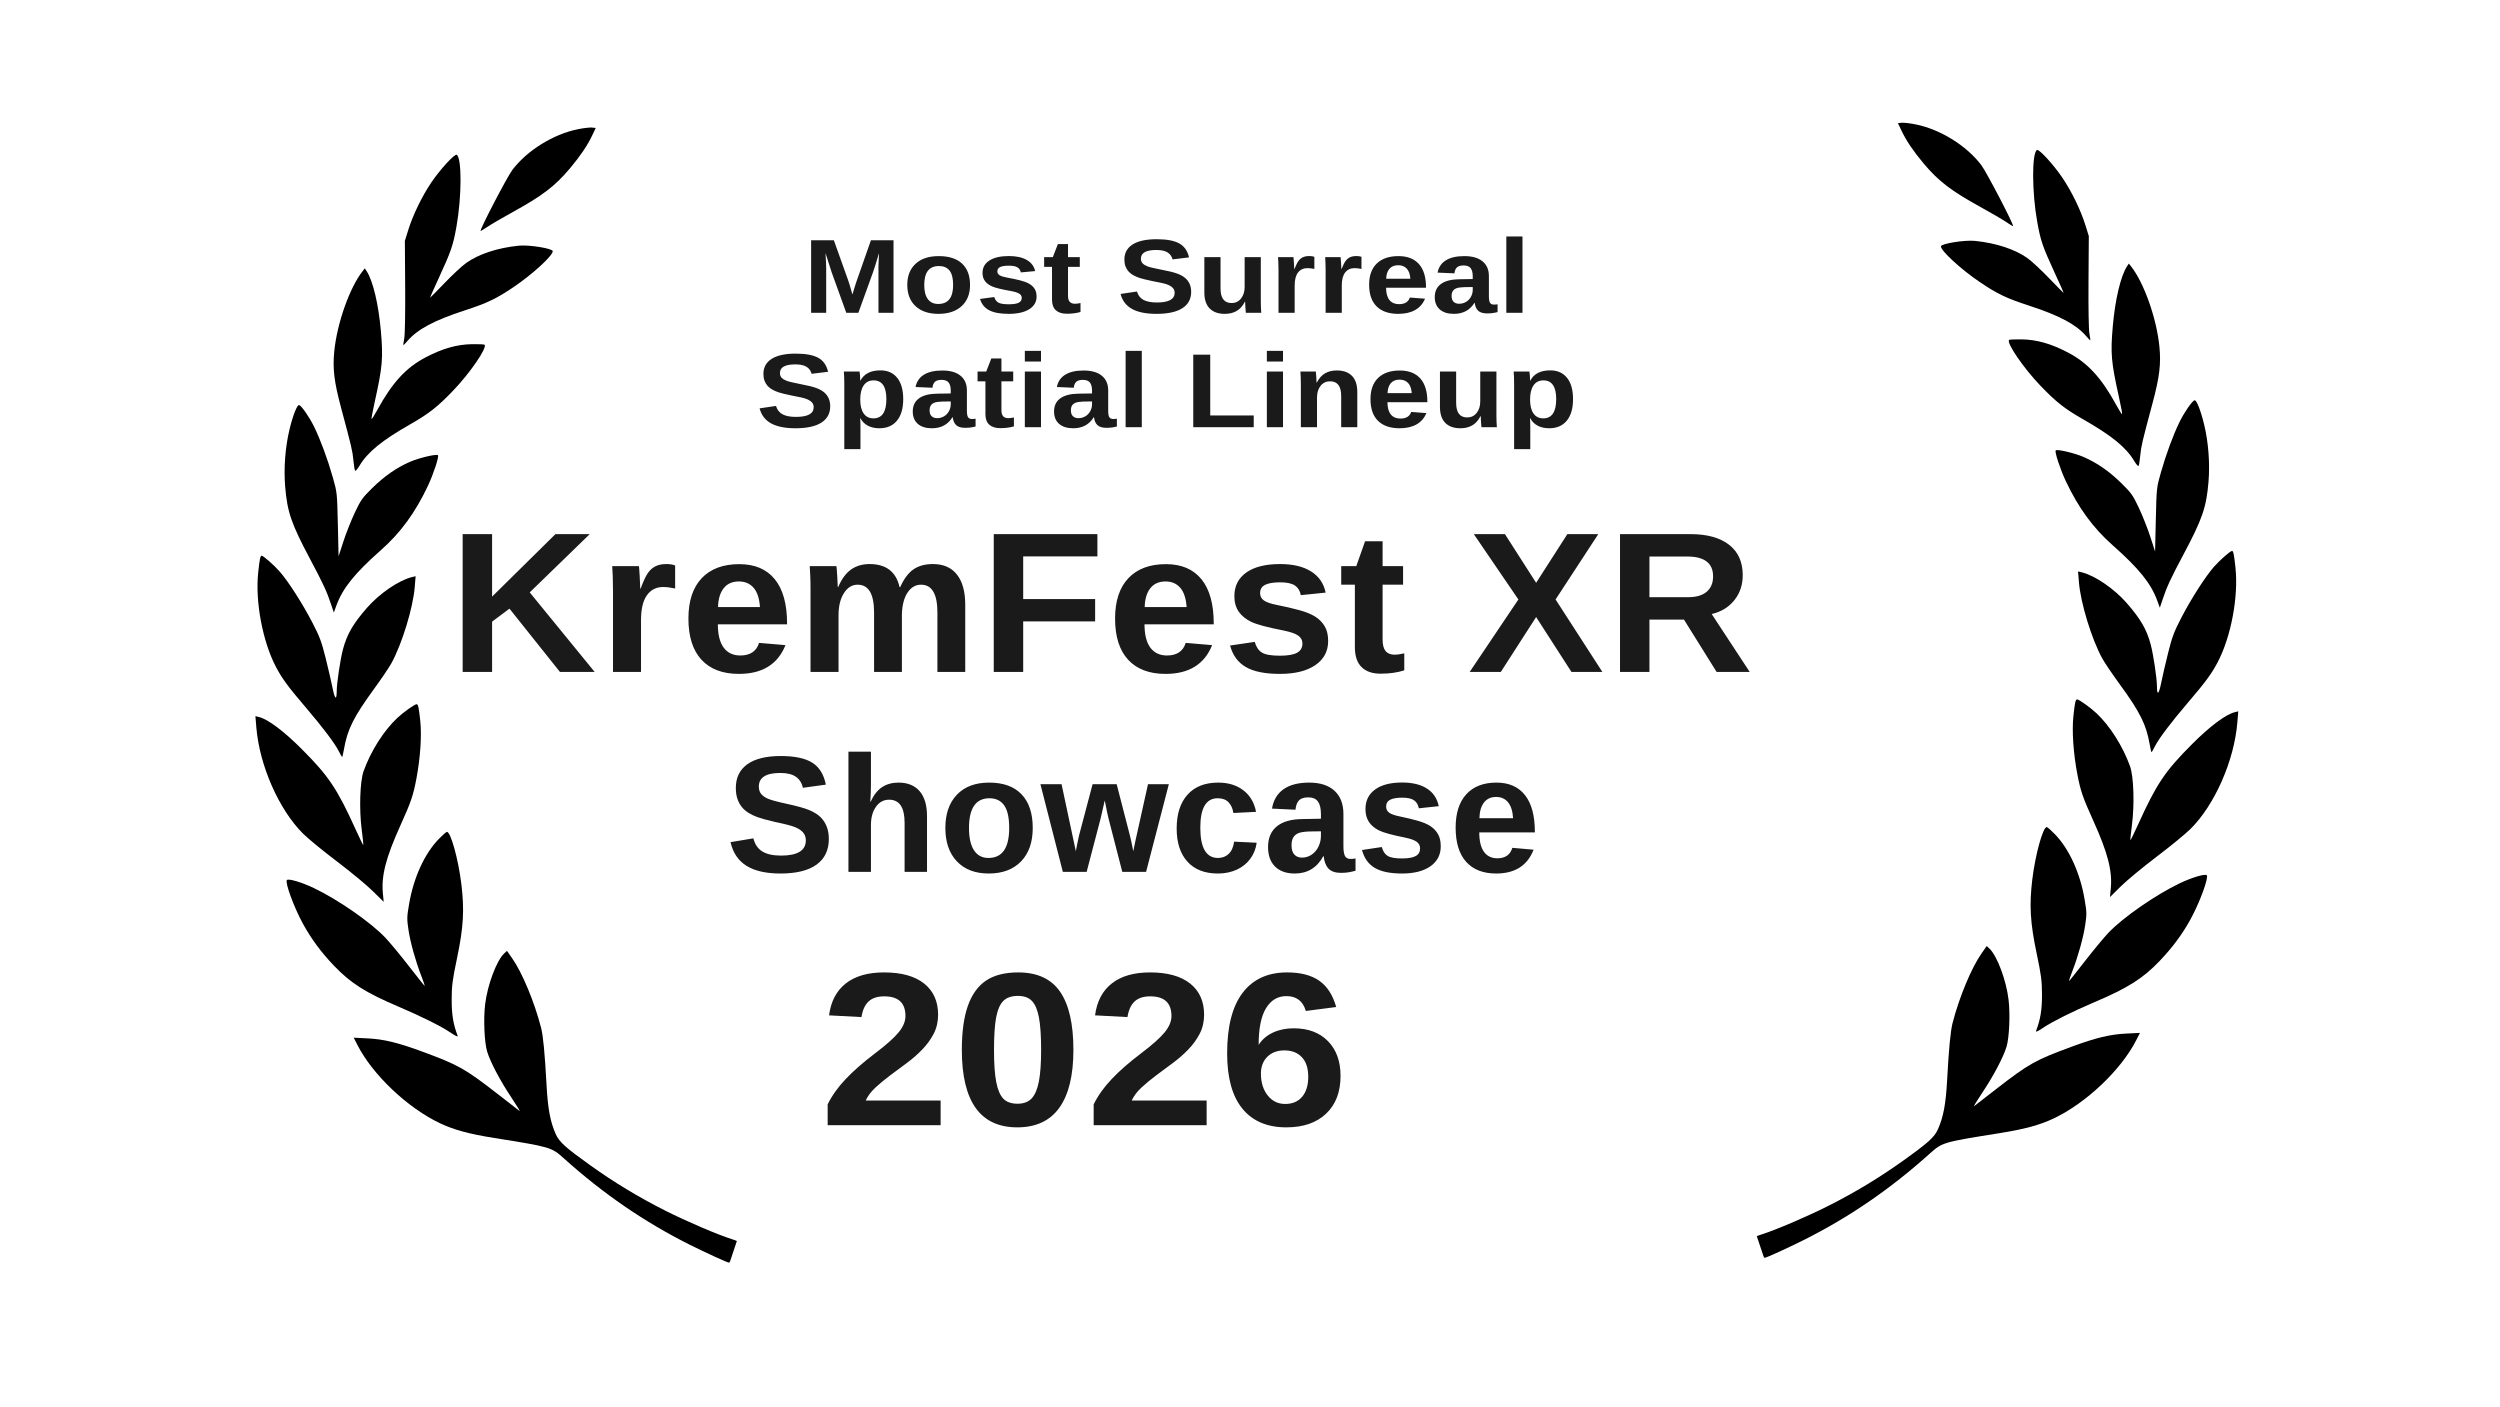
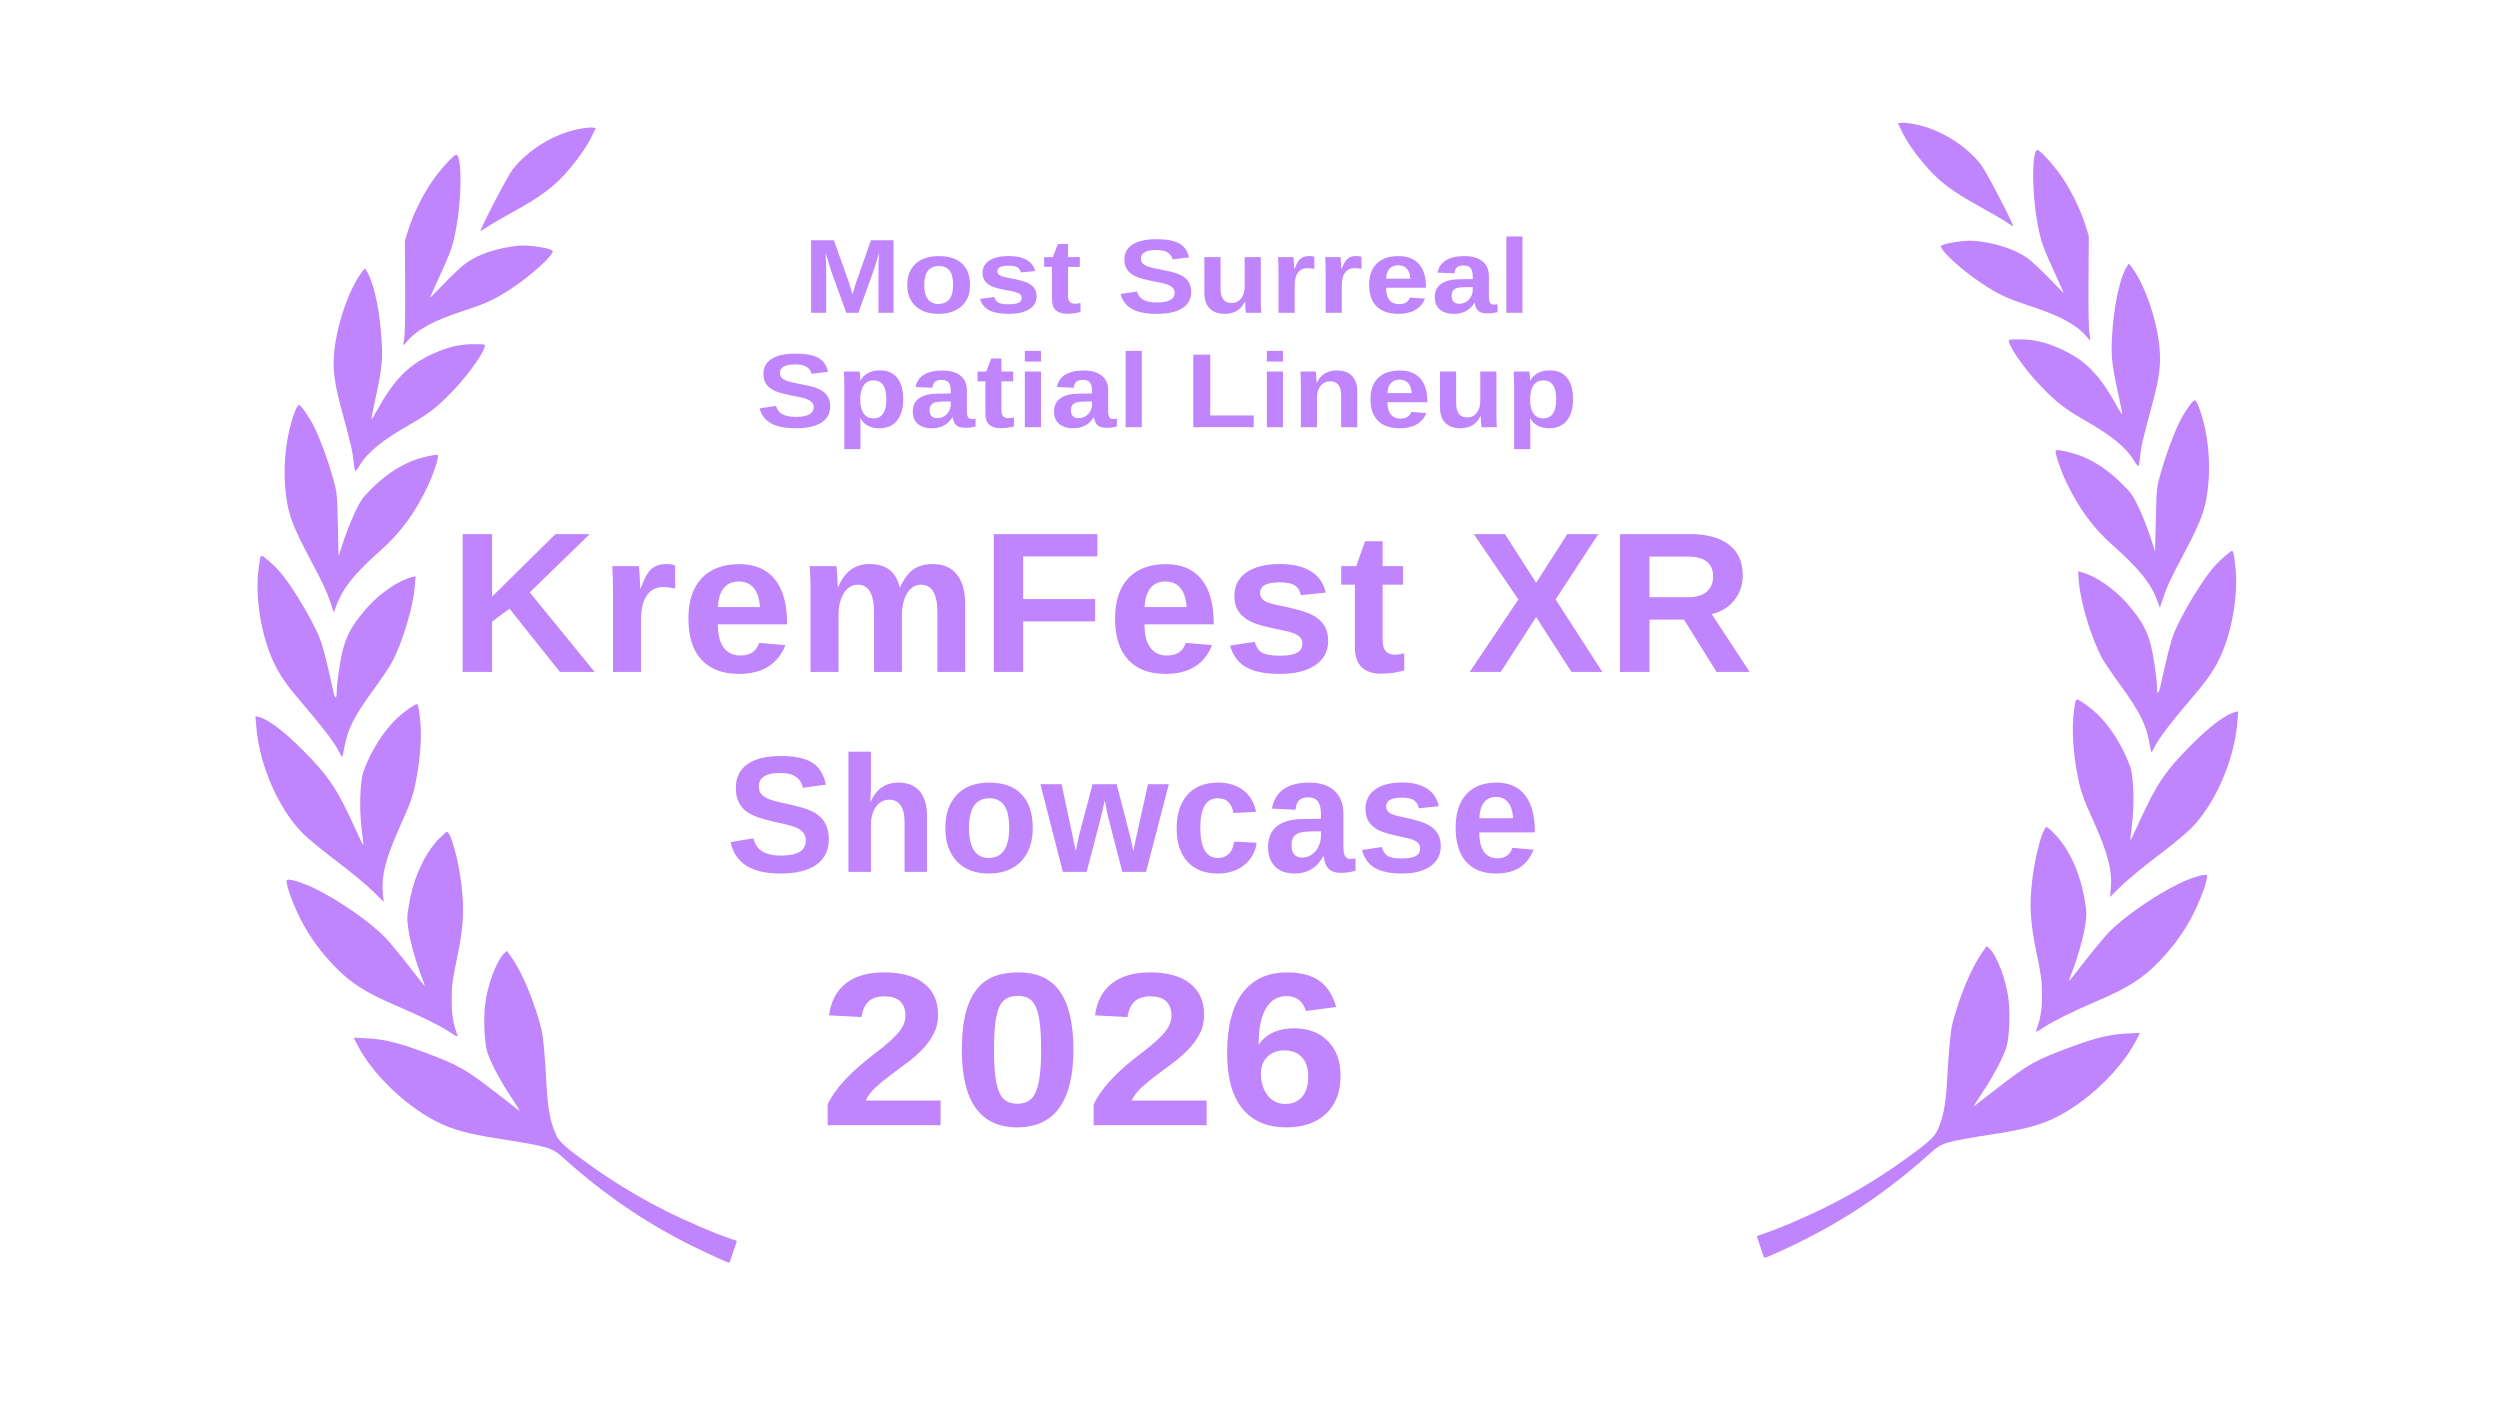
<svg xmlns="http://www.w3.org/2000/svg" width="1280" height="720" viewBox="0 0 1280 720" version="1.1" id="svg1" xml:space="preserve">
  <defs id="defs1">
    <rect x="432" y="80" width="176" height="112" id="rect3" />
  </defs>
  <g id="layer1">
-     <text xml:space="preserve" style="font-weight:900;font-size:57.058px;line-height:0px;font-family:Arial;-inkscape-font-specification:'Arial Heavy';text-align:center;letter-spacing:0.611px;writing-mode:lr-tb;direction:ltr;text-anchor:middle;fill:#1a1a1a;stroke-width:0.842" x="605.683" y="169.344" id="text2" transform="scale(1.057315,0.9457917)">
-       <tspan id="tspan1" x="605.988" y="169.344" style="fill:#1a1a1a;stroke-width:0.842">Most Surreal</tspan>
+     <text xml:space="preserve" style="font-weight:900;font-size:57.058px;line-height:0px;font-family:Arial;-inkscape-font-specification:'Arial Heavy';text-align:center;letter-spacing:0.611px;writing-mode:lr-tb;direction:ltr;text-anchor:middle;fill:#c084fc;stroke-width:0.842" x="605.683" y="169.344" id="text2" transform="scale(1.057315,0.9457917)">
+       <tspan id="tspan1" x="605.988" y="169.344" style="fill:#c084fc;stroke-width:0.842">Most Surreal</tspan>
    </text>
-     <text xml:space="preserve" style="font-weight:900;font-size:103.578px;line-height:0px;font-family:Arial;-inkscape-font-specification:'Arial Heavy';text-align:center;letter-spacing:1.109px;writing-mode:lr-tb;direction:ltr;text-anchor:middle;fill:#1a1a1a;stroke-width:1.529" x="632.013" y="347.441" id="text4" transform="scale(1.009922,0.9901754)">
-       <tspan id="tspan2" x="632.567" y="347.441" style="fill:#1a1a1a;stroke-width:1.529">KremFest XR</tspan>
+     <text xml:space="preserve" style="font-weight:900;font-size:103.578px;line-height:0px;font-family:Arial;-inkscape-font-specification:'Arial Heavy';text-align:center;letter-spacing:1.109px;writing-mode:lr-tb;direction:ltr;text-anchor:middle;fill:#c084fc;stroke-width:1.529" x="632.013" y="347.441" id="text4" transform="scale(1.009922,0.9901754)">
+       <tspan id="tspan2" x="632.567" y="347.441" style="fill:#c084fc;stroke-width:1.529">KremFest XR</tspan>
    </text>
-     <text xml:space="preserve" style="font-weight:900;font-size:84.475px;line-height:0px;font-family:Arial;-inkscape-font-specification:'Arial Heavy';text-align:center;letter-spacing:0.904px;writing-mode:lr-tb;direction:ltr;text-anchor:middle;fill:#1a1a1a;stroke-width:1.247" x="643.541" y="443.853" id="text5" transform="scale(0.9942749,1.005758)">
-       <tspan id="tspan4" x="643.993" y="443.853" style="fill:#1a1a1a;stroke-width:1.247">Showcase</tspan>
+     <text xml:space="preserve" style="font-weight:900;font-size:84.475px;line-height:0px;font-family:Arial;-inkscape-font-specification:'Arial Heavy';text-align:center;letter-spacing:0.904px;writing-mode:lr-tb;direction:ltr;text-anchor:middle;fill:#c084fc;stroke-width:1.247" x="643.541" y="443.853" id="text5" transform="scale(0.9942749,1.005758)">
+       <tspan id="tspan4" x="643.993" y="443.853" style="fill:#c084fc;stroke-width:1.247">Showcase</tspan>
    </text>
-     <text xml:space="preserve" style="font-weight:900;font-size:116.021px;line-height:0px;font-family:Arial;-inkscape-font-specification:'Arial Heavy';text-align:center;letter-spacing:1.242px;writing-mode:lr-tb;direction:ltr;text-anchor:middle;fill:#1a1a1a;stroke-width:1.713" x="618.611" y="596.515" id="text7" transform="scale(1.035429,0.9657837)">
-       <tspan id="tspan5" x="619.232" y="596.515" style="fill:#1a1a1a;stroke-width:1.713">2026</tspan>
+     <text xml:space="preserve" style="font-weight:900;font-size:116.021px;line-height:0px;font-family:Arial;-inkscape-font-specification:'Arial Heavy';text-align:center;letter-spacing:1.242px;writing-mode:lr-tb;direction:ltr;text-anchor:middle;fill:#c084fc;stroke-width:1.713" x="618.611" y="596.515" id="text7" transform="scale(1.035429,0.9657837)">
+       <tspan id="tspan5" x="619.232" y="596.515" style="fill:#c084fc;stroke-width:1.713">2026</tspan>
    </text>
-     <path style="fill:#000000;fill-opacity:1.0;stroke-width:2;stroke:none;stroke-opacity:1;stroke-dasharray:none;paint-order:normal" d="m 902.928,643.232 c -0.559,-1.517 -3.441,-10.119 -3.441,-10.273 0,-0.086 1.06,-0.49 2.357,-0.899 7.516,-2.372 23.489,-9.209 34.405,-14.728 13.541,-6.845 25.919,-14.318 37.967,-22.922 13.05,-9.32 16.212,-12.168 18.016,-16.233 2.779,-6.259 4.025,-12.895 4.685,-24.964 0.914,-16.69 1.739,-25.304 2.83,-29.535 3.395,-13.164 9.649,-28.178 14.787,-35.504 l 2.666,-3.801 1.43,1.343 c 3.907,3.671 8.587,16.223 9.762,26.182 0.882,7.48 0.363,19.374 -1.048,24.033 -1.621,5.351 -6.709,15.008 -12.349,23.439 -2.821,4.217 -4.726,7.356 -4.233,6.977 0.492,-0.379 5.493,-4.259 11.113,-8.621 16.91,-13.128 20.097,-14.919 38.814,-21.819 12.373,-4.561 19.605,-6.305 27.845,-6.715 l 7.124,-0.354 -1.883,3.703 c -7.768,15.28 -25.75,32.311 -42.397,40.153 -7.169,3.377 -14.781,5.435 -27.782,7.511 -28.921,4.618 -29.148,4.685 -35.654,10.528 -20.117,18.067 -41.165,32.501 -64.291,44.089 -8.227,4.122 -19.344,9.193 -20.155,9.193 -0.153,0 -0.409,-0.353 -0.568,-0.785 z m 139.502,-115.326 c 2.273,-5.891 3.102,-10.929 3.071,-18.681 -0.028,-7.131 -0.375,-9.807 -2.731,-21.052 -3.323,-15.859 -3.837,-24.649 -2.223,-37.981 1.53,-12.63 5.428,-26.744 7.386,-26.744 0.339,0 2.213,1.646 4.164,3.658 7.31,7.537 12.892,19.757 15.204,33.285 1.141,6.677 1.164,7.632 0.317,13.247 -0.987,6.536 -3.566,15.786 -6.595,23.654 -1.045,2.715 -1.835,5.002 -1.754,5.083 0.081,0.081 3.681,-4.42 8.002,-10.002 4.32,-5.581 9.81,-12.214 12.199,-14.738 7.42,-7.841 24.17,-19.477 36.55,-25.391 6.211,-2.967 12.978,-4.984 13.838,-4.124 1.124,1.124 -3.657,14.107 -8.301,22.545 -4.247,7.716 -9.238,14.452 -15.801,21.322 -8.602,9.005 -16.17,13.792 -33.376,21.11 -11.126,4.732 -21.521,9.91 -26.065,12.983 -2.755,1.864 -4.153,2.52 -3.885,1.825 z m 38.287,-72.861 c 0.888,-9.09 -1.497,-18.364 -8.975,-34.892 -5.36,-11.847 -6.528,-15.251 -8.142,-23.725 -2.06,-10.821 -2.829,-22.275 -2.008,-29.905 0.73,-6.778 1.092,-8.428 1.852,-8.428 1.02,0 6.739,4.075 9.964,7.1 6.874,6.448 13.517,16.948 17.177,27.148 1.882,5.246 2.34,19.634 0.959,30.128 -0.543,4.128 -0.895,7.598 -0.782,7.711 0.113,0.113 1.841,-3.406 3.841,-7.82 9.498,-20.965 13.796,-27.387 27.599,-41.231 9.214,-9.242 17.35,-15.345 21.973,-16.484 l 1.81,-0.446 -0.452,5.587 c -1.587,19.609 -11.572,42.329 -24.023,54.659 -2.544,2.52 -10.344,8.91 -17.333,14.202 -6.989,5.292 -15.22,12.104 -18.291,15.139 l -5.585,5.517 z m 19.878,-74.167 c -1.724,-9.901 -4.931,-16.314 -15.203,-30.407 -3.8,-5.214 -7.863,-11.216 -9.027,-13.339 -5.431,-9.897 -11.079,-28.33 -11.946,-38.981 l -0.455,-5.587 1.81,0.437 c 6.774,1.635 16.702,8.412 23.142,15.796 7.069,8.105 10.189,13.494 12.226,21.12 1.367,5.118 3.198,17.337 3.213,21.445 0.018,4.987 0.967,4.274 2.144,-1.61 0.637,-3.187 2.244,-10.135 3.57,-15.439 2.072,-8.287 3.033,-10.84 6.825,-18.144 5.039,-9.704 12.23,-20.918 16.645,-25.957 2.913,-3.324 8.374,-8.133 9.253,-8.146 0.677,-0.011 1.034,1.729 1.77,8.605 1.591,14.873 -2.285,35.426 -9.129,48.412 -3.161,5.997 -6.128,10.019 -15.434,20.92 -8.521,9.98 -14.599,18.031 -16.614,22.008 -0.866,1.709 -1.682,3.108 -1.814,3.108 -0.132,0 -0.571,-1.907 -0.977,-4.239 z m 3.887,-73.43 c -3.216,-8.777 -9.366,-16.404 -22.808,-28.289 -9.963,-8.809 -17.503,-19.111 -23.916,-32.679 -2.909,-6.155 -5.891,-15.21 -5.227,-15.875 0.736,-0.736 9.611,1.355 14.208,3.347 7.011,3.038 13.2,7.339 19.531,13.572 4.986,4.909 5.799,6.062 8.869,12.585 1.859,3.95 4.479,10.574 5.822,14.722 l 2.442,7.541 0.378,-16.338 c 0.377,-16.315 0.381,-16.35 2.613,-24.194 2.646,-9.301 6.31,-19.211 9.547,-25.824 2.381,-4.865 6.381,-10.66 7.641,-11.07 1.013,-0.33 3.154,5.061 4.942,12.446 2.175,8.981 3.008,19.829 2.24,29.161 -1.085,13.187 -3.128,19.129 -12.857,37.39 -6.48,12.162 -8.463,16.436 -10.616,22.876 l -1.45,4.338 z m -11.761,-71.411 c -4.137,-6.989 -11.459,-12.965 -26.16,-21.349 -9.434,-5.381 -13.765,-8.787 -21.802,-17.146 -8.626,-8.973 -17.572,-22.031 -16.099,-23.499 0.212,-0.211 3.118,-0.339 6.459,-0.284 7.703,0.128 15.01,2.198 23.591,6.684 10.162,5.313 17.208,12.964 24.884,27.023 1.472,2.696 2.793,4.784 2.936,4.641 0.143,-0.143 -0.578,-4.045 -1.603,-8.671 -4.037,-18.218 -4.402,-22.441 -3.16,-36.581 1.19,-13.554 4.05,-25.565 7.254,-30.465 l 0.948,-1.45 1.147,1.458 c 6.632,8.431 13.055,26.589 14.492,40.968 0.898,8.988 0.093,15.629 -3.539,29.175 -5.3,19.765 -5.793,21.863 -6.236,26.534 -0.244,2.575 -0.62,5.011 -0.836,5.414 -0.228,0.425 -1.183,-0.604 -2.277,-2.452 z m -24.508,-63.847 c -5.12,-6.017 -13.72,-10.618 -29.36,-15.707 -11.515,-3.747 -16.126,-5.95 -25.065,-11.974 -9.606,-6.474 -20.04,-16.03 -20.04,-18.354 0,-1.409 12.123,-3.367 17.465,-2.819 10.828,1.109 20.486,4.292 26.889,8.861 2.105,1.502 7.126,6.174 11.157,10.382 4.031,4.208 7.33,7.522 7.33,7.366 0,-0.157 -1.938,-4.5 -4.307,-9.651 -6.527,-14.192 -7.477,-16.944 -9.23,-26.729 -2.719,-15.173 -2.793,-35.131 -0.137,-36.773 1.039,-0.642 8.581,7.592 13.075,14.276 4.755,7.072 9.338,16.517 11.718,24.15 l 1.763,5.656 -0.16,23.249 c -0.094,13.604 0.101,24.663 0.47,26.656 0.346,1.874 0.56,3.456 0.474,3.517 -0.085,0.06 -1.004,-0.887 -2.041,-2.105 z m -41.16,-58.595 c -1.901,-1.283 -7.698,-4.664 -12.882,-7.515 -15.078,-8.29 -21.583,-13.256 -29.166,-22.261 -5.266,-6.254 -8.986,-11.749 -11.404,-16.849 l -1.855,-3.912 1.951,-0.202 c 1.073,-0.111 4.256,0.26 7.074,0.824 12.644,2.532 26.074,10.857 33.666,20.869 2.686,3.542 16.886,30.85 16.255,31.259 -0.1,0.065 -1.736,-0.932 -3.637,-2.215 z" id="path1" />
-     <text xml:space="preserve" id="text3" style="font-weight:900;font-size:26.667px;font-family:Arial;-inkscape-font-specification:'Arial Heavy';text-align:center;writing-mode:lr-tb;direction:ltr;white-space:pre;shape-inside:url(#rect3);display:inline;fill:#000000;fill-opacity:1;stroke:none;stroke-width:2;stroke-dasharray:none;stroke-opacity:1;paint-order:normal" />
-     <path style="fill:#000000;fill-opacity:1.0;stroke-width:2;stroke:none;stroke-opacity:1;stroke-dasharray:none;paint-order:normal" d="m 373.831,645.691 c 0.559,-1.517 3.441,-10.119 3.441,-10.273 0,-0.086 -1.06,-0.49 -2.357,-0.899 -7.516,-2.372 -23.489,-9.209 -34.405,-14.728 -13.541,-6.845 -25.919,-14.318 -37.967,-22.922 -13.05,-9.32 -16.212,-12.168 -18.016,-16.233 -2.779,-6.259 -4.025,-12.895 -4.685,-24.964 -0.914,-16.69 -1.739,-25.304 -2.83,-29.535 -3.395,-13.164 -9.649,-28.178 -14.787,-35.504 l -2.666,-3.801 -1.43,1.343 c -3.907,3.671 -8.587,16.223 -9.762,26.182 -0.882,7.48 -0.363,19.374 1.048,24.033 1.621,5.351 6.709,15.008 12.349,23.439 2.821,4.217 4.726,7.356 4.233,6.977 -0.492,-0.379 -5.493,-4.259 -11.113,-8.621 -16.91,-13.128 -20.097,-14.919 -38.814,-21.819 -12.373,-4.561 -19.605,-6.305 -27.845,-6.715 l -7.124,-0.354 1.883,3.703 c 7.768,15.28 25.75,32.311 42.397,40.153 7.169,3.377 14.781,5.435 27.782,7.511 28.921,4.618 29.148,4.685 35.654,10.528 20.117,18.067 41.165,32.501 64.291,44.089 8.227,4.122 19.344,9.193 20.155,9.193 0.153,0 0.409,-0.353 0.568,-0.785 z M 234.329,530.364 c -2.273,-5.891 -3.102,-10.929 -3.071,-18.681 0.028,-7.131 0.375,-9.807 2.731,-21.052 3.323,-15.859 3.837,-24.649 2.223,-37.981 -1.53,-12.63 -5.428,-26.744 -7.386,-26.744 -0.339,0 -2.213,1.646 -4.164,3.658 -7.31,7.537 -12.892,19.757 -15.204,33.285 -1.141,6.677 -1.164,7.632 -0.317,13.247 0.987,6.536 3.566,15.786 6.595,23.654 1.045,2.715 1.835,5.002 1.754,5.083 -0.081,0.081 -3.681,-4.42 -8.002,-10.002 -4.32,-5.581 -9.81,-12.214 -12.199,-14.738 -7.42,-7.841 -24.17,-19.477 -36.55,-25.391 -6.211,-2.967 -12.978,-4.984 -13.838,-4.124 -1.124,1.124 3.657,14.107 8.301,22.545 4.247,7.716 9.238,14.452 15.801,21.322 8.602,9.005 16.17,13.792 33.376,21.11 11.126,4.732 21.521,9.91 26.065,12.983 2.755,1.864 4.153,2.52 3.885,1.825 z m -38.287,-72.861 c -0.888,-9.09 1.497,-18.364 8.975,-34.892 5.36,-11.847 6.528,-15.251 8.142,-23.725 2.06,-10.821 2.829,-22.275 2.008,-29.905 -0.73,-6.778 -1.092,-8.428 -1.852,-8.428 -1.02,0 -6.739,4.075 -9.964,7.1 -6.874,6.448 -13.517,16.948 -17.177,27.148 -1.882,5.246 -2.34,19.634 -0.959,30.128 0.543,4.128 0.895,7.598 0.782,7.711 -0.113,0.113 -1.841,-3.406 -3.841,-7.82 -9.498,-20.965 -13.796,-27.387 -27.599,-41.231 -9.214,-9.242 -17.35,-15.345 -21.973,-16.484 l -1.81,-0.446 0.452,5.587 c 1.587,19.609 11.572,42.329 24.023,54.659 2.544,2.52 10.344,8.91 17.333,14.202 6.989,5.292 15.22,12.104 18.291,15.139 l 5.585,5.517 z m -19.878,-74.167 c 1.724,-9.901 4.931,-16.314 15.203,-30.407 3.8,-5.214 7.863,-11.216 9.027,-13.339 5.431,-9.897 11.079,-28.33 11.946,-38.981 l 0.455,-5.587 -1.81,0.437 c -6.774,1.635 -16.702,8.412 -23.142,15.796 -7.069,8.105 -10.189,13.494 -12.226,21.12 -1.367,5.118 -3.198,17.337 -3.213,21.445 -0.018,4.987 -0.967,4.274 -2.144,-1.61 -0.637,-3.187 -2.244,-10.135 -3.57,-15.439 -2.072,-8.287 -3.033,-10.84 -6.825,-18.144 -5.039,-9.704 -12.23,-20.918 -16.645,-25.957 -2.913,-3.324 -8.374,-8.133 -9.253,-8.146 -0.677,-0.011 -1.034,1.729 -1.77,8.605 -1.591,14.873 2.285,35.426 9.129,48.412 3.161,5.997 6.128,10.019 15.434,20.92 8.521,9.98 14.599,18.031 16.614,22.008 0.866,1.709 1.682,3.108 1.814,3.108 0.132,0 0.571,-1.907 0.977,-4.239 z m -3.887,-73.43 c 3.216,-8.777 9.366,-16.404 22.808,-28.289 9.963,-8.809 17.503,-19.111 23.916,-32.679 2.909,-6.155 5.891,-15.21 5.227,-15.875 -0.736,-0.736 -9.611,1.355 -14.208,3.347 -7.011,3.038 -13.2,7.339 -19.531,13.572 -4.986,4.909 -5.799,6.062 -8.869,12.585 -1.859,3.95 -4.479,10.574 -5.822,14.722 l -2.442,7.541 -0.378,-16.338 c -0.377,-16.315 -0.381,-16.35 -2.613,-24.194 -2.646,-9.301 -6.31,-19.211 -9.547,-25.824 -2.381,-4.865 -6.381,-10.66 -7.641,-11.07 -1.013,-0.33 -3.154,5.061 -4.942,12.446 -2.175,8.981 -3.008,19.829 -2.24,29.161 1.085,13.187 3.128,19.129 12.857,37.39 6.48,12.162 8.463,16.436 10.616,22.876 l 1.45,4.338 z m 11.761,-71.411 c 4.137,-6.989 11.459,-12.965 26.16,-21.349 9.434,-5.381 13.765,-8.787 21.802,-17.146 8.626,-8.973 17.572,-22.031 16.099,-23.499 -0.212,-0.211 -3.118,-0.339 -6.459,-0.284 -7.703,0.128 -15.01,2.198 -23.591,6.684 -10.162,5.313 -17.208,12.964 -24.884,27.023 -1.472,2.696 -2.793,4.784 -2.936,4.641 -0.143,-0.143 0.578,-4.045 1.603,-8.671 4.037,-18.218 4.402,-22.441 3.16,-36.581 -1.19,-13.554 -4.05,-25.565 -7.254,-30.465 l -0.948,-1.45 -1.147,1.458 c -6.632,8.431 -13.055,26.589 -14.492,40.968 -0.898,8.988 -0.093,15.629 3.539,29.175 5.3,19.765 5.793,21.863 6.236,26.534 0.244,2.575 0.62,5.011 0.836,5.414 0.228,0.425 1.183,-0.604 2.277,-2.452 z m 24.508,-63.847 c 5.12,-6.017 13.72,-10.618 29.36,-15.707 11.515,-3.747 16.126,-5.95 25.065,-11.974 9.606,-6.474 20.04,-16.03 20.04,-18.354 0,-1.409 -12.123,-3.367 -17.465,-2.819 -10.828,1.109 -20.486,4.292 -26.889,8.861 -2.105,1.502 -7.126,6.174 -11.157,10.382 -4.031,4.208 -7.33,7.522 -7.33,7.366 0,-0.157 1.938,-4.5 4.307,-9.651 6.527,-14.192 7.477,-16.944 9.23,-26.729 2.719,-15.173 2.793,-35.131 0.137,-36.773 -1.039,-0.642 -8.581,7.592 -13.075,14.276 -4.755,7.072 -9.338,16.517 -11.718,24.15 l -1.763,5.656 0.16,23.249 c 0.094,13.604 -0.101,24.663 -0.47,26.656 -0.346,1.874 -0.56,3.456 -0.474,3.517 0.085,0.06 1.004,-0.887 2.041,-2.105 z m 41.16,-58.595 c 1.901,-1.283 7.698,-4.664 12.882,-7.515 15.078,-8.29 21.583,-13.256 29.166,-22.261 5.266,-6.254 8.986,-11.749 11.404,-16.849 l 1.855,-3.912 -1.951,-0.202 c -1.073,-0.111 -4.256,0.26 -7.074,0.824 -12.644,2.532 -26.074,10.857 -33.666,20.869 -2.686,3.542 -16.886,30.85 -16.255,31.259 0.1,0.065 1.736,-0.932 3.637,-2.215 z" id="path8" />
-     <text xml:space="preserve" style="font-weight:900;font-size:57.058px;line-height:0px;font-family:Arial;-inkscape-font-specification:'Arial Heavy';text-align:center;letter-spacing:0.611px;writing-mode:lr-tb;direction:ltr;text-anchor:middle;fill:#1a1a1a;stroke-width:0.842" x="605.683" y="231.276" id="text6" transform="scale(1.057315,0.9457917)">
-       <tspan id="tspan3" x="605.988" y="231.276" style="fill:#1a1a1a;stroke-width:0.842">Spatial Lineup</tspan>
+     <path style="fill:#c084fc;fill-opacity:1.0;stroke-width:2;stroke:none;stroke-opacity:1;stroke-dasharray:none;paint-order:normal" d="m 902.928,643.232 c -0.559,-1.517 -3.441,-10.119 -3.441,-10.273 0,-0.086 1.06,-0.49 2.357,-0.899 7.516,-2.372 23.489,-9.209 34.405,-14.728 13.541,-6.845 25.919,-14.318 37.967,-22.922 13.05,-9.32 16.212,-12.168 18.016,-16.233 2.779,-6.259 4.025,-12.895 4.685,-24.964 0.914,-16.69 1.739,-25.304 2.83,-29.535 3.395,-13.164 9.649,-28.178 14.787,-35.504 l 2.666,-3.801 1.43,1.343 c 3.907,3.671 8.587,16.223 9.762,26.182 0.882,7.48 0.363,19.374 -1.048,24.033 -1.621,5.351 -6.709,15.008 -12.349,23.439 -2.821,4.217 -4.726,7.356 -4.233,6.977 0.492,-0.379 5.493,-4.259 11.113,-8.621 16.91,-13.128 20.097,-14.919 38.814,-21.819 12.373,-4.561 19.605,-6.305 27.845,-6.715 l 7.124,-0.354 -1.883,3.703 c -7.768,15.28 -25.75,32.311 -42.397,40.153 -7.169,3.377 -14.781,5.435 -27.782,7.511 -28.921,4.618 -29.148,4.685 -35.654,10.528 -20.117,18.067 -41.165,32.501 -64.291,44.089 -8.227,4.122 -19.344,9.193 -20.155,9.193 -0.153,0 -0.409,-0.353 -0.568,-0.785 z m 139.502,-115.326 c 2.273,-5.891 3.102,-10.929 3.071,-18.681 -0.028,-7.131 -0.375,-9.807 -2.731,-21.052 -3.323,-15.859 -3.837,-24.649 -2.223,-37.981 1.53,-12.63 5.428,-26.744 7.386,-26.744 0.339,0 2.213,1.646 4.164,3.658 7.31,7.537 12.892,19.757 15.204,33.285 1.141,6.677 1.164,7.632 0.317,13.247 -0.987,6.536 -3.566,15.786 -6.595,23.654 -1.045,2.715 -1.835,5.002 -1.754,5.083 0.081,0.081 3.681,-4.42 8.002,-10.002 4.32,-5.581 9.81,-12.214 12.199,-14.738 7.42,-7.841 24.17,-19.477 36.55,-25.391 6.211,-2.967 12.978,-4.984 13.838,-4.124 1.124,1.124 -3.657,14.107 -8.301,22.545 -4.247,7.716 -9.238,14.452 -15.801,21.322 -8.602,9.005 -16.17,13.792 -33.376,21.11 -11.126,4.732 -21.521,9.91 -26.065,12.983 -2.755,1.864 -4.153,2.52 -3.885,1.825 z m 38.287,-72.861 c 0.888,-9.09 -1.497,-18.364 -8.975,-34.892 -5.36,-11.847 -6.528,-15.251 -8.142,-23.725 -2.06,-10.821 -2.829,-22.275 -2.008,-29.905 0.73,-6.778 1.092,-8.428 1.852,-8.428 1.02,0 6.739,4.075 9.964,7.1 6.874,6.448 13.517,16.948 17.177,27.148 1.882,5.246 2.34,19.634 0.959,30.128 -0.543,4.128 -0.895,7.598 -0.782,7.711 0.113,0.113 1.841,-3.406 3.841,-7.82 9.498,-20.965 13.796,-27.387 27.599,-41.231 9.214,-9.242 17.35,-15.345 21.973,-16.484 l 1.81,-0.446 -0.452,5.587 c -1.587,19.609 -11.572,42.329 -24.023,54.659 -2.544,2.52 -10.344,8.91 -17.333,14.202 -6.989,5.292 -15.22,12.104 -18.291,15.139 l -5.585,5.517 z m 19.878,-74.167 c -1.724,-9.901 -4.931,-16.314 -15.203,-30.407 -3.8,-5.214 -7.863,-11.216 -9.027,-13.339 -5.431,-9.897 -11.079,-28.33 -11.946,-38.981 l -0.455,-5.587 1.81,0.437 c 6.774,1.635 16.702,8.412 23.142,15.796 7.069,8.105 10.189,13.494 12.226,21.12 1.367,5.118 3.198,17.337 3.213,21.445 0.018,4.987 0.967,4.274 2.144,-1.61 0.637,-3.187 2.244,-10.135 3.57,-15.439 2.072,-8.287 3.033,-10.84 6.825,-18.144 5.039,-9.704 12.23,-20.918 16.645,-25.957 2.913,-3.324 8.374,-8.133 9.253,-8.146 0.677,-0.011 1.034,1.729 1.77,8.605 1.591,14.873 -2.285,35.426 -9.129,48.412 -3.161,5.997 -6.128,10.019 -15.434,20.92 -8.521,9.98 -14.599,18.031 -16.614,22.008 -0.866,1.709 -1.682,3.108 -1.814,3.108 -0.132,0 -0.571,-1.907 -0.977,-4.239 z m 3.887,-73.43 c -3.216,-8.777 -9.366,-16.404 -22.808,-28.289 -9.963,-8.809 -17.503,-19.111 -23.916,-32.679 -2.909,-6.155 -5.891,-15.21 -5.227,-15.875 0.736,-0.736 9.611,1.355 14.208,3.347 7.011,3.038 13.2,7.339 19.531,13.572 4.986,4.909 5.799,6.062 8.869,12.585 1.859,3.95 4.479,10.574 5.822,14.722 l 2.442,7.541 0.378,-16.338 c 0.377,-16.315 0.381,-16.35 2.613,-24.194 2.646,-9.301 6.31,-19.211 9.547,-25.824 2.381,-4.865 6.381,-10.66 7.641,-11.07 1.013,-0.33 3.154,5.061 4.942,12.446 2.175,8.981 3.008,19.829 2.24,29.161 -1.085,13.187 -3.128,19.129 -12.857,37.39 -6.48,12.162 -8.463,16.436 -10.616,22.876 l -1.45,4.338 z m -11.761,-71.411 c -4.137,-6.989 -11.459,-12.965 -26.16,-21.349 -9.434,-5.381 -13.765,-8.787 -21.802,-17.146 -8.626,-8.973 -17.572,-22.031 -16.099,-23.499 0.212,-0.211 3.118,-0.339 6.459,-0.284 7.703,0.128 15.01,2.198 23.591,6.684 10.162,5.313 17.208,12.964 24.884,27.023 1.472,2.696 2.793,4.784 2.936,4.641 0.143,-0.143 -0.578,-4.045 -1.603,-8.671 -4.037,-18.218 -4.402,-22.441 -3.16,-36.581 1.19,-13.554 4.05,-25.565 7.254,-30.465 l 0.948,-1.45 1.147,1.458 c 6.632,8.431 13.055,26.589 14.492,40.968 0.898,8.988 0.093,15.629 -3.539,29.175 -5.3,19.765 -5.793,21.863 -6.236,26.534 -0.244,2.575 -0.62,5.011 -0.836,5.414 -0.228,0.425 -1.183,-0.604 -2.277,-2.452 z m -24.508,-63.847 c -5.12,-6.017 -13.72,-10.618 -29.36,-15.707 -11.515,-3.747 -16.126,-5.95 -25.065,-11.974 -9.606,-6.474 -20.04,-16.03 -20.04,-18.354 0,-1.409 12.123,-3.367 17.465,-2.819 10.828,1.109 20.486,4.292 26.889,8.861 2.105,1.502 7.126,6.174 11.157,10.382 4.031,4.208 7.33,7.522 7.33,7.366 0,-0.157 -1.938,-4.5 -4.307,-9.651 -6.527,-14.192 -7.477,-16.944 -9.23,-26.729 -2.719,-15.173 -2.793,-35.131 -0.137,-36.773 1.039,-0.642 8.581,7.592 13.075,14.276 4.755,7.072 9.338,16.517 11.718,24.15 l 1.763,5.656 -0.16,23.249 c -0.094,13.604 0.101,24.663 0.47,26.656 0.346,1.874 0.56,3.456 0.474,3.517 -0.085,0.06 -1.004,-0.887 -2.041,-2.105 z m -41.16,-58.595 c -1.901,-1.283 -7.698,-4.664 -12.882,-7.515 -15.078,-8.29 -21.583,-13.256 -29.166,-22.261 -5.266,-6.254 -8.986,-11.749 -11.404,-16.849 l -1.855,-3.912 1.951,-0.202 c 1.073,-0.111 4.256,0.26 7.074,0.824 12.644,2.532 26.074,10.857 33.666,20.869 2.686,3.542 16.886,30.85 16.255,31.259 -0.1,0.065 -1.736,-0.932 -3.637,-2.215 z" id="path1" />
+     <text xml:space="preserve" id="text3" style="font-weight:900;font-size:26.667px;font-family:Arial;-inkscape-font-specification:'Arial Heavy';text-align:center;writing-mode:lr-tb;direction:ltr;white-space:pre;shape-inside:url(#rect3);display:inline;fill:#c084fc;fill-opacity:1;stroke:none;stroke-width:2;stroke-dasharray:none;stroke-opacity:1;paint-order:normal" />
+     <path style="fill:#c084fc;fill-opacity:1.0;stroke-width:2;stroke:none;stroke-opacity:1;stroke-dasharray:none;paint-order:normal" d="m 373.831,645.691 c 0.559,-1.517 3.441,-10.119 3.441,-10.273 0,-0.086 -1.06,-0.49 -2.357,-0.899 -7.516,-2.372 -23.489,-9.209 -34.405,-14.728 -13.541,-6.845 -25.919,-14.318 -37.967,-22.922 -13.05,-9.32 -16.212,-12.168 -18.016,-16.233 -2.779,-6.259 -4.025,-12.895 -4.685,-24.964 -0.914,-16.69 -1.739,-25.304 -2.83,-29.535 -3.395,-13.164 -9.649,-28.178 -14.787,-35.504 l -2.666,-3.801 -1.43,1.343 c -3.907,3.671 -8.587,16.223 -9.762,26.182 -0.882,7.48 -0.363,19.374 1.048,24.033 1.621,5.351 6.709,15.008 12.349,23.439 2.821,4.217 4.726,7.356 4.233,6.977 -0.492,-0.379 -5.493,-4.259 -11.113,-8.621 -16.91,-13.128 -20.097,-14.919 -38.814,-21.819 -12.373,-4.561 -19.605,-6.305 -27.845,-6.715 l -7.124,-0.354 1.883,3.703 c 7.768,15.28 25.75,32.311 42.397,40.153 7.169,3.377 14.781,5.435 27.782,7.511 28.921,4.618 29.148,4.685 35.654,10.528 20.117,18.067 41.165,32.501 64.291,44.089 8.227,4.122 19.344,9.193 20.155,9.193 0.153,0 0.409,-0.353 0.568,-0.785 z M 234.329,530.364 c -2.273,-5.891 -3.102,-10.929 -3.071,-18.681 0.028,-7.131 0.375,-9.807 2.731,-21.052 3.323,-15.859 3.837,-24.649 2.223,-37.981 -1.53,-12.63 -5.428,-26.744 -7.386,-26.744 -0.339,0 -2.213,1.646 -4.164,3.658 -7.31,7.537 -12.892,19.757 -15.204,33.285 -1.141,6.677 -1.164,7.632 -0.317,13.247 0.987,6.536 3.566,15.786 6.595,23.654 1.045,2.715 1.835,5.002 1.754,5.083 -0.081,0.081 -3.681,-4.42 -8.002,-10.002 -4.32,-5.581 -9.81,-12.214 -12.199,-14.738 -7.42,-7.841 -24.17,-19.477 -36.55,-25.391 -6.211,-2.967 -12.978,-4.984 -13.838,-4.124 -1.124,1.124 3.657,14.107 8.301,22.545 4.247,7.716 9.238,14.452 15.801,21.322 8.602,9.005 16.17,13.792 33.376,21.11 11.126,4.732 21.521,9.91 26.065,12.983 2.755,1.864 4.153,2.52 3.885,1.825 z m -38.287,-72.861 c -0.888,-9.09 1.497,-18.364 8.975,-34.892 5.36,-11.847 6.528,-15.251 8.142,-23.725 2.06,-10.821 2.829,-22.275 2.008,-29.905 -0.73,-6.778 -1.092,-8.428 -1.852,-8.428 -1.02,0 -6.739,4.075 -9.964,7.1 -6.874,6.448 -13.517,16.948 -17.177,27.148 -1.882,5.246 -2.34,19.634 -0.959,30.128 0.543,4.128 0.895,7.598 0.782,7.711 -0.113,0.113 -1.841,-3.406 -3.841,-7.82 -9.498,-20.965 -13.796,-27.387 -27.599,-41.231 -9.214,-9.242 -17.35,-15.345 -21.973,-16.484 l -1.81,-0.446 0.452,5.587 c 1.587,19.609 11.572,42.329 24.023,54.659 2.544,2.52 10.344,8.91 17.333,14.202 6.989,5.292 15.22,12.104 18.291,15.139 l 5.585,5.517 z m -19.878,-74.167 c 1.724,-9.901 4.931,-16.314 15.203,-30.407 3.8,-5.214 7.863,-11.216 9.027,-13.339 5.431,-9.897 11.079,-28.33 11.946,-38.981 l 0.455,-5.587 -1.81,0.437 c -6.774,1.635 -16.702,8.412 -23.142,15.796 -7.069,8.105 -10.189,13.494 -12.226,21.12 -1.367,5.118 -3.198,17.337 -3.213,21.445 -0.018,4.987 -0.967,4.274 -2.144,-1.61 -0.637,-3.187 -2.244,-10.135 -3.57,-15.439 -2.072,-8.287 -3.033,-10.84 -6.825,-18.144 -5.039,-9.704 -12.23,-20.918 -16.645,-25.957 -2.913,-3.324 -8.374,-8.133 -9.253,-8.146 -0.677,-0.011 -1.034,1.729 -1.77,8.605 -1.591,14.873 2.285,35.426 9.129,48.412 3.161,5.997 6.128,10.019 15.434,20.92 8.521,9.98 14.599,18.031 16.614,22.008 0.866,1.709 1.682,3.108 1.814,3.108 0.132,0 0.571,-1.907 0.977,-4.239 z m -3.887,-73.43 c 3.216,-8.777 9.366,-16.404 22.808,-28.289 9.963,-8.809 17.503,-19.111 23.916,-32.679 2.909,-6.155 5.891,-15.21 5.227,-15.875 -0.736,-0.736 -9.611,1.355 -14.208,3.347 -7.011,3.038 -13.2,7.339 -19.531,13.572 -4.986,4.909 -5.799,6.062 -8.869,12.585 -1.859,3.95 -4.479,10.574 -5.822,14.722 l -2.442,7.541 -0.378,-16.338 c -0.377,-16.315 -0.381,-16.35 -2.613,-24.194 -2.646,-9.301 -6.31,-19.211 -9.547,-25.824 -2.381,-4.865 -6.381,-10.66 -7.641,-11.07 -1.013,-0.33 -3.154,5.061 -4.942,12.446 -2.175,8.981 -3.008,19.829 -2.24,29.161 1.085,13.187 3.128,19.129 12.857,37.39 6.48,12.162 8.463,16.436 10.616,22.876 l 1.45,4.338 z m 11.761,-71.411 c 4.137,-6.989 11.459,-12.965 26.16,-21.349 9.434,-5.381 13.765,-8.787 21.802,-17.146 8.626,-8.973 17.572,-22.031 16.099,-23.499 -0.212,-0.211 -3.118,-0.339 -6.459,-0.284 -7.703,0.128 -15.01,2.198 -23.591,6.684 -10.162,5.313 -17.208,12.964 -24.884,27.023 -1.472,2.696 -2.793,4.784 -2.936,4.641 -0.143,-0.143 0.578,-4.045 1.603,-8.671 4.037,-18.218 4.402,-22.441 3.16,-36.581 -1.19,-13.554 -4.05,-25.565 -7.254,-30.465 l -0.948,-1.45 -1.147,1.458 c -6.632,8.431 -13.055,26.589 -14.492,40.968 -0.898,8.988 -0.093,15.629 3.539,29.175 5.3,19.765 5.793,21.863 6.236,26.534 0.244,2.575 0.62,5.011 0.836,5.414 0.228,0.425 1.183,-0.604 2.277,-2.452 z m 24.508,-63.847 c 5.12,-6.017 13.72,-10.618 29.36,-15.707 11.515,-3.747 16.126,-5.95 25.065,-11.974 9.606,-6.474 20.04,-16.03 20.04,-18.354 0,-1.409 -12.123,-3.367 -17.465,-2.819 -10.828,1.109 -20.486,4.292 -26.889,8.861 -2.105,1.502 -7.126,6.174 -11.157,10.382 -4.031,4.208 -7.33,7.522 -7.33,7.366 0,-0.157 1.938,-4.5 4.307,-9.651 6.527,-14.192 7.477,-16.944 9.23,-26.729 2.719,-15.173 2.793,-35.131 0.137,-36.773 -1.039,-0.642 -8.581,7.592 -13.075,14.276 -4.755,7.072 -9.338,16.517 -11.718,24.15 l -1.763,5.656 0.16,23.249 c 0.094,13.604 -0.101,24.663 -0.47,26.656 -0.346,1.874 -0.56,3.456 -0.474,3.517 0.085,0.06 1.004,-0.887 2.041,-2.105 z m 41.16,-58.595 c 1.901,-1.283 7.698,-4.664 12.882,-7.515 15.078,-8.29 21.583,-13.256 29.166,-22.261 5.266,-6.254 8.986,-11.749 11.404,-16.849 l 1.855,-3.912 -1.951,-0.202 c -1.073,-0.111 -4.256,0.26 -7.074,0.824 -12.644,2.532 -26.074,10.857 -33.666,20.869 -2.686,3.542 -16.886,30.85 -16.255,31.259 0.1,0.065 1.736,-0.932 3.637,-2.215 z" id="path8" />
+     <text xml:space="preserve" style="font-weight:900;font-size:57.058px;line-height:0px;font-family:Arial;-inkscape-font-specification:'Arial Heavy';text-align:center;letter-spacing:0.611px;writing-mode:lr-tb;direction:ltr;text-anchor:middle;fill:#c084fc;stroke-width:0.842" x="605.683" y="231.276" id="text6" transform="scale(1.057315,0.9457917)">
+       <tspan id="tspan3" x="605.988" y="231.276" style="fill:#c084fc;stroke-width:0.842">Spatial Lineup</tspan>
    </text>
  </g>
</svg>
